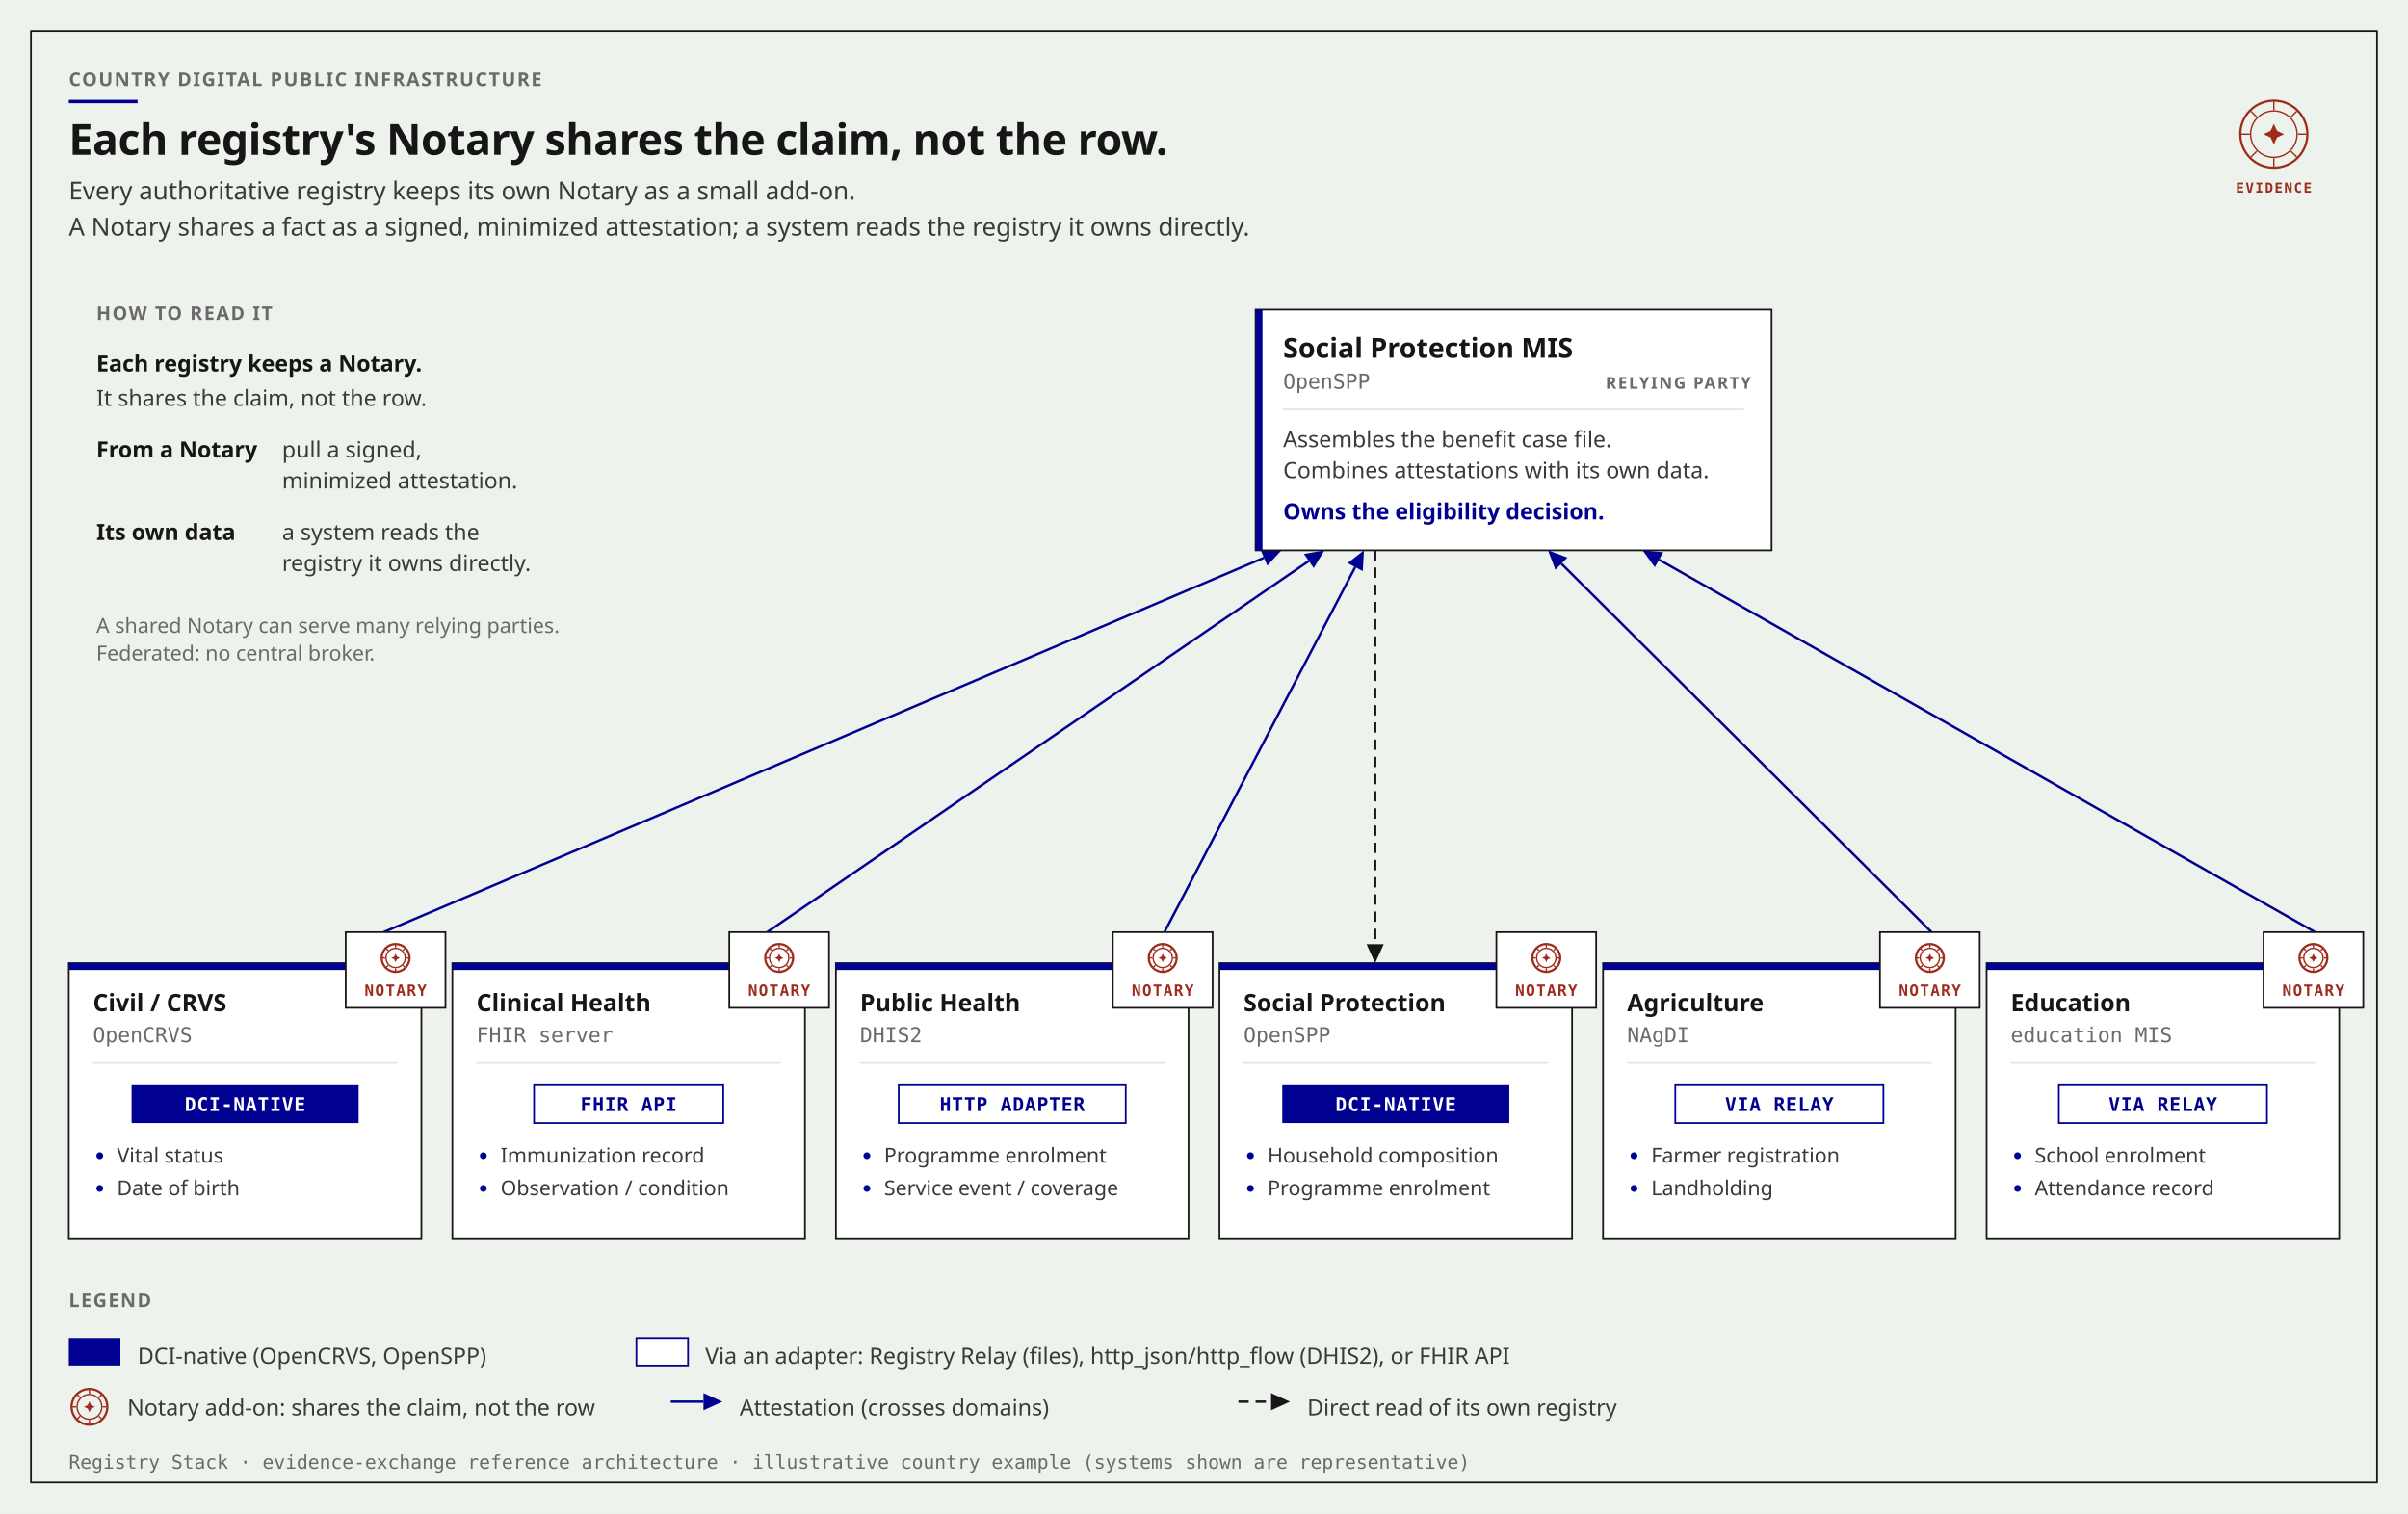
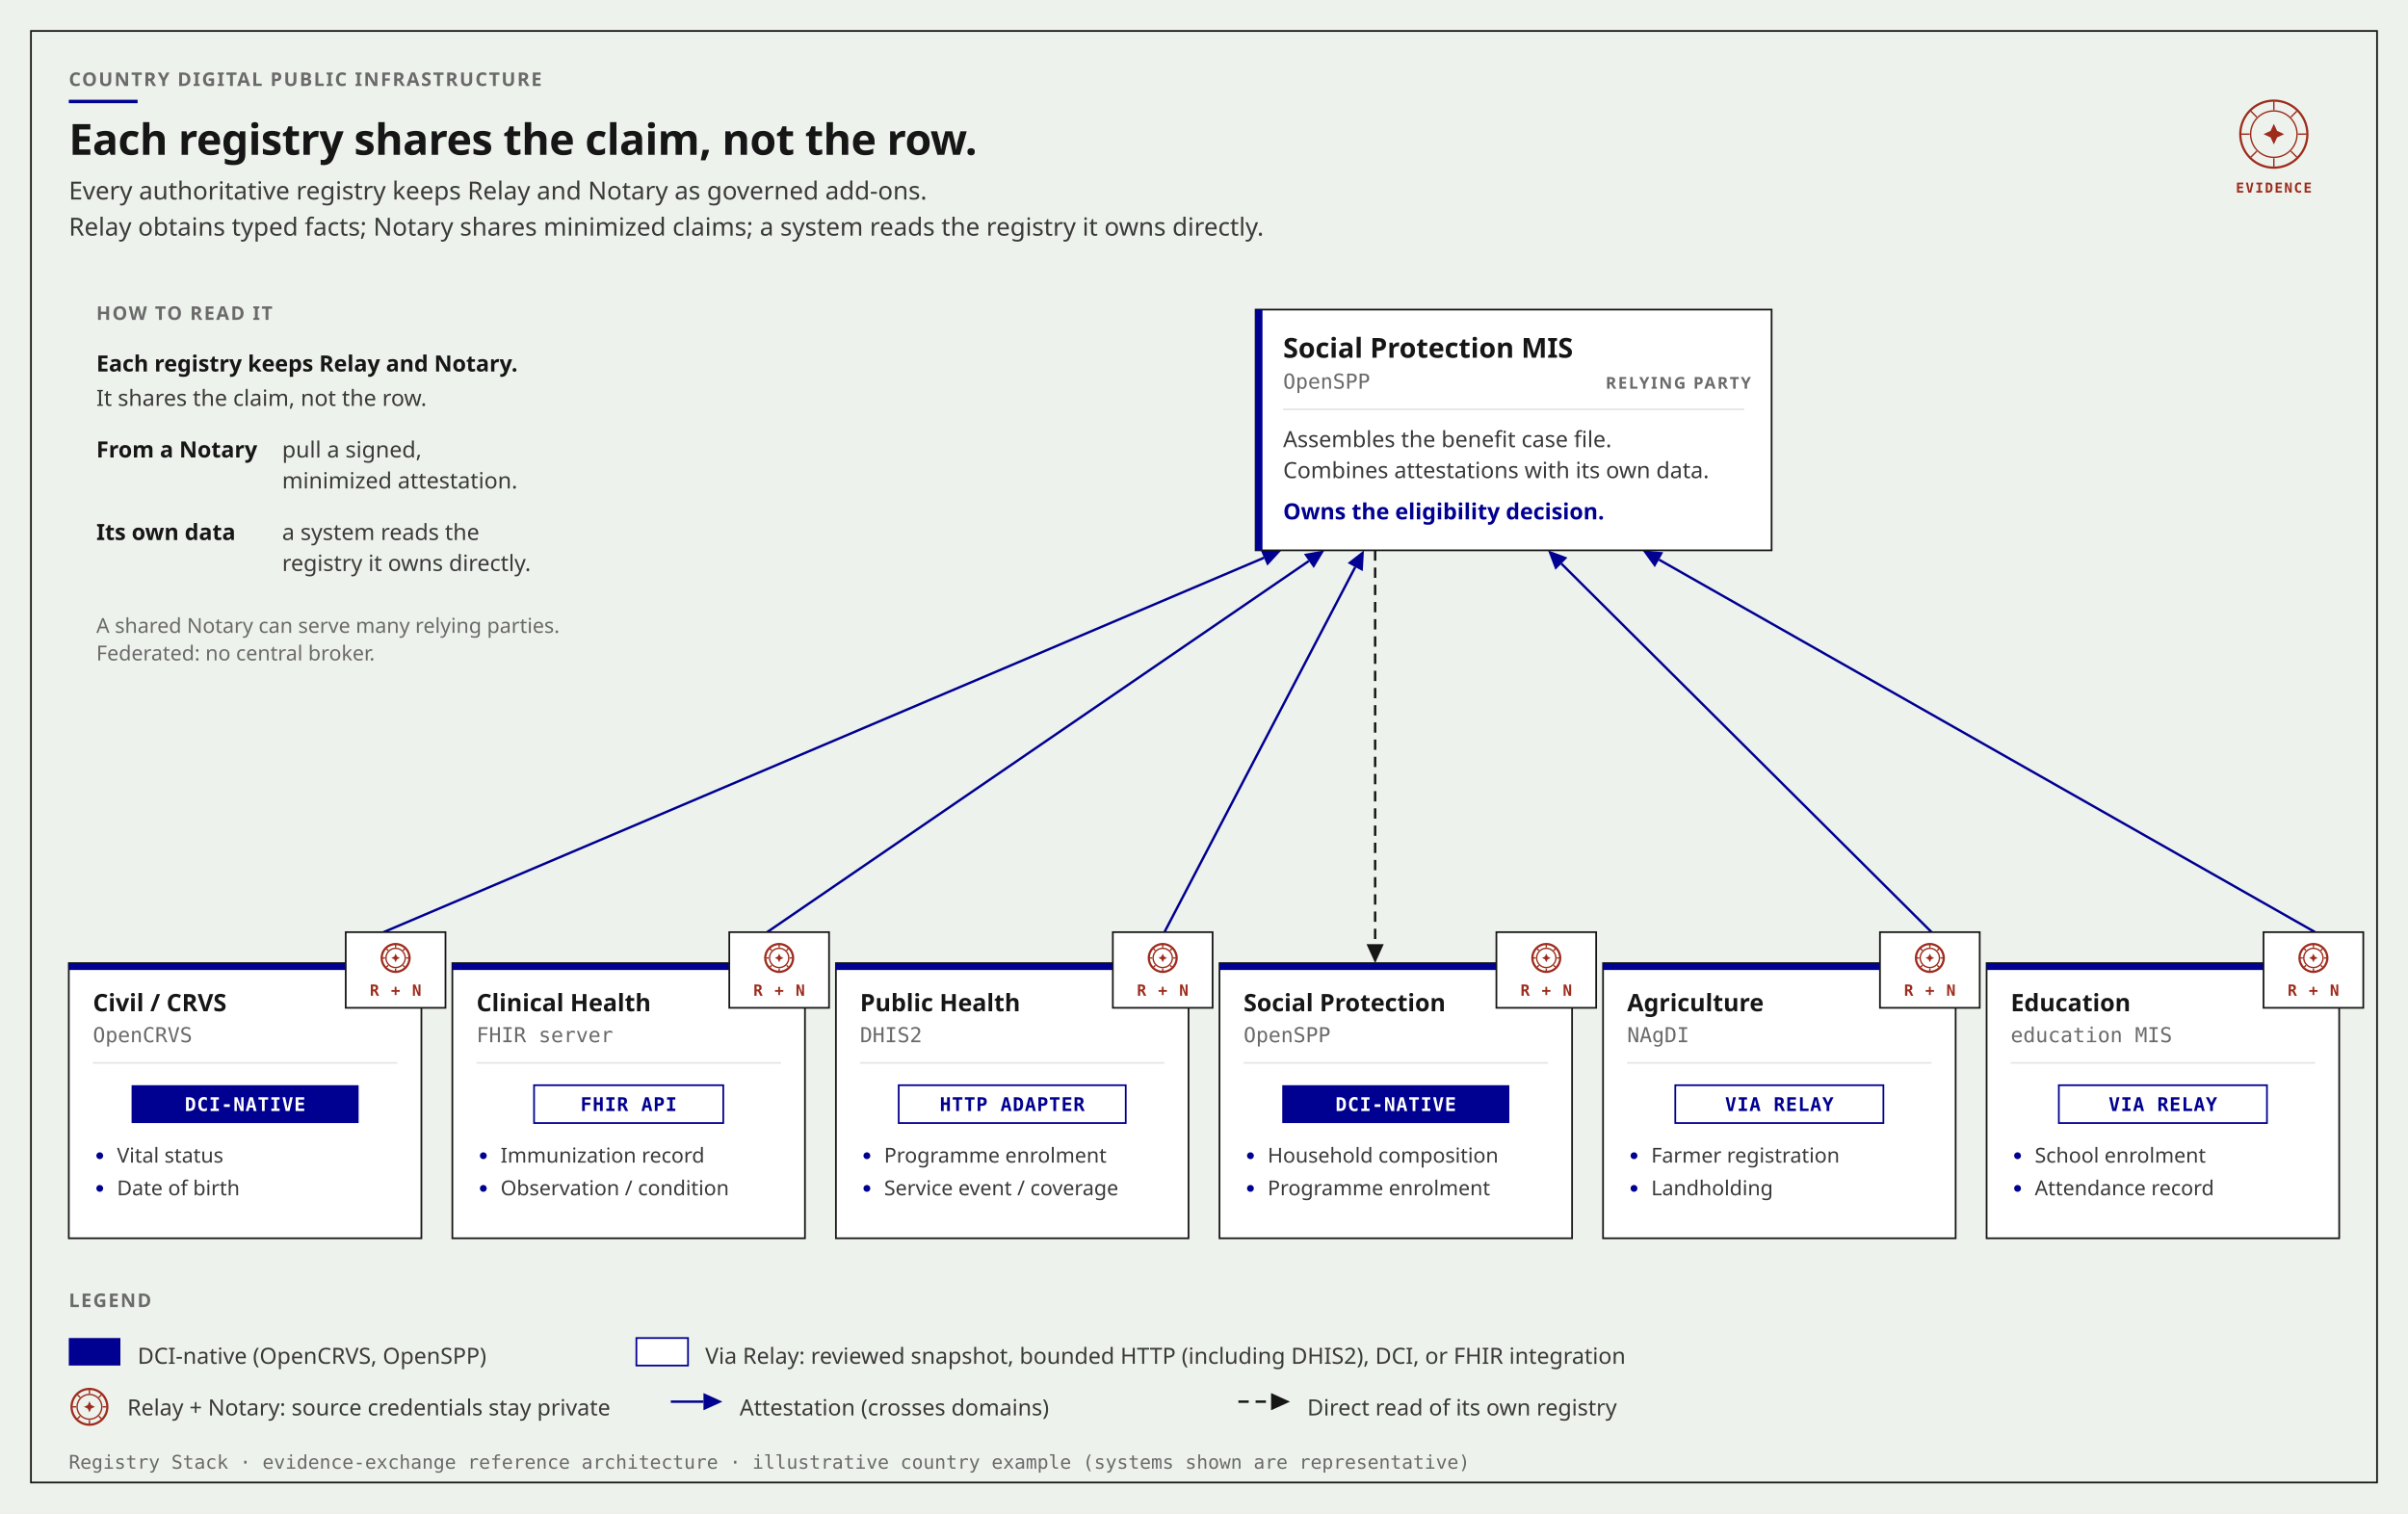
<svg xmlns="http://www.w3.org/2000/svg" viewBox="0 0 1400 880" role="img" aria-labelledby="t d" font-family="'Public Sans', system-ui, -apple-system, sans-serif" text-rendering="geometricPrecision">
  <style>
  .eyebrow { font: 700 11px 'Public Sans', system-ui, sans-serif; fill: #6a6a6a; letter-spacing: 0.08em; }
  .title { font: 700 25px 'Public Sans', system-ui, sans-serif; fill: #161616; letter-spacing: -0.01em; }
  .lead { font: 400 14.5px 'Public Sans', system-ui, sans-serif; fill: #3a3a3a; }
  .cardtitle { font: 700 16px 'Public Sans', system-ui, sans-serif; fill: #161616; }
  .cardtitle.sm { font-size: 14px; }
  .a2 { fill: #000091; }
  .mono { font: 400 12px 'IBM Plex Mono', ui-monospace, monospace; fill: #6a6a6a; }
  .monoblue { font: 600 12px 'IBM Plex Mono', ui-monospace, monospace; fill: #000091; }
  .role { font: 700 9.5px 'Public Sans', system-ui, sans-serif; fill: #6a6a6a; letter-spacing: 0.1em; }
  .b { font: 400 13px 'Public Sans', system-ui, sans-serif; fill: #3a3a3a; }
  .bsm { font: 400 12px 'Public Sans', system-ui, sans-serif; fill: #3a3a3a; }
  .bblue { font: 700 13px 'Public Sans', system-ui, sans-serif; fill: #000091; }
  .bmut { font: 400 12px 'Public Sans', system-ui, sans-serif; fill: #6a6a6a; }
  .minihead { font: 700 13px 'Public Sans', system-ui, sans-serif; fill: #161616; }
  .step { font: 400 12.5px 'Public Sans', system-ui, sans-serif; fill: #3a3a3a; }
  .stepnum { font: 700 11px 'IBM Plex Mono', ui-monospace, monospace; fill: #ffffff; }
  .attest { font: 400 12.5px 'Public Sans', system-ui, sans-serif; fill: #3a3a3a; }
  .tag { font: 700 11px 'IBM Plex Mono', ui-monospace, monospace; letter-spacing: 0.04em; }
  .edgelbl { font: 400 10.5px 'IBM Plex Mono', ui-monospace, monospace; fill: #6a6a6a; }
  .edgelblb { font: 700 10.5px 'IBM Plex Mono', ui-monospace, monospace; fill: #000091; letter-spacing: 0.04em; }
  .boundlbl { font: 700 11px 'IBM Plex Mono', ui-monospace, monospace; fill: #9d2c1d; letter-spacing: 0.12em; }
  .leg { font: 400 13px 'Public Sans', system-ui, sans-serif; fill: #3a3a3a; }
  .sealcap { font: 700 8px 'IBM Plex Mono', ui-monospace, monospace; fill: #9d2c1d; letter-spacing: 0.1em; }
  .badgelbl { font: 700 9px 'IBM Plex Mono', ui-monospace, monospace; fill: #9d2c1d; letter-spacing: 0.08em; }
  .foot { font: 400 11px 'IBM Plex Mono', ui-monospace, monospace; fill: #6a6a6a; }
</style>
  <rect x="0" y="0" width="1400" height="880" fill="#eef2ec" />
  <rect x="18" y="18" width="1364" height="844" fill="none" stroke="#161616" stroke-width="1" />
  <text x="40" y="50" class="eyebrow">COUNTRY DIGITAL PUBLIC INFRASTRUCTURE</text>
  <rect x="40" y="58" width="40" height="2" fill="#000091" />
-   <text x="40" y="90" class="title">Each registry's Notary shares the claim, not the row.</text>
-   <text x="40" y="116" class="lead">Every authoritative registry keeps its own Notary as a small add-on.</text>
-   <text x="40" y="137" class="lead">A Notary shares a fact as a signed, minimized attestation; a system reads the registry it owns directly.</text>
+   <text x="40" y="90" class="title">Each registry shares the claim, not the row.</text>
+   <text x="40" y="116" class="lead">Every authoritative registry keeps Relay and Notary as governed add-ons.</text>
+   <text x="40" y="137" class="lead">Relay obtains typed facts; Notary shares minimized claims; a system reads the registry it owns directly.</text>
  <circle cx="1322" cy="78" r="19.5" fill="none" stroke="#9d2c1d" stroke-width="1.3" />
  <circle cx="1322" cy="78" r="13.5" fill="none" stroke="#9d2c1d" stroke-width="0.8" />
  <line x1="1336.0" y1="78.0" x2="1341.0" y2="78.0" stroke="#9d2c1d" stroke-width="0.8" />
  <line x1="1331.9" y1="87.9" x2="1335.4" y2="91.4" stroke="#9d2c1d" stroke-width="0.8" />
  <line x1="1322.0" y1="92.0" x2="1322.0" y2="97.0" stroke="#9d2c1d" stroke-width="0.8" />
  <line x1="1312.1" y1="87.9" x2="1308.6" y2="91.4" stroke="#9d2c1d" stroke-width="0.8" />
  <line x1="1308.0" y1="78.0" x2="1303.0" y2="78.0" stroke="#9d2c1d" stroke-width="0.8" />
  <line x1="1312.1" y1="68.1" x2="1308.6" y2="64.6" stroke="#9d2c1d" stroke-width="0.8" />
  <line x1="1322.0" y1="64.0" x2="1322.0" y2="59.0" stroke="#9d2c1d" stroke-width="0.8" />
  <line x1="1331.9" y1="68.1" x2="1335.4" y2="64.6" stroke="#9d2c1d" stroke-width="0.8" />
  <path d="M1322.0 72.0 L1323.9 76.1 L1328.0 78.0 L1323.9 79.9 L1322.0 84.0 L1320.1 79.9 L1316.0 78.0 L1320.1 76.1 Z" fill="#9d2c1d" />
  <text x="1322" y="112" class="sealcap" text-anchor="middle">EVIDENCE</text>
  <line x1="223" y1="542" x2="734.877" y2="324.305" stroke="#000091" stroke-width="1.4" />
  <polygon points="745.0,320.0 736.8,328.9 732.9,319.7" fill="#000091" />
  <line x1="446" y1="542" x2="760.926" y2="326.218" stroke="#000091" stroke-width="1.4" />
  <polygon points="770.0,320.0 763.8,330.3 758.1,322.1" fill="#000091" />
  <line x1="677" y1="542" x2="787.906" y2="329.749" stroke="#000091" stroke-width="1.4" />
  <polygon points="793.0,320.0 792.3,332.1 783.5,327.4" fill="#000091" />
  <line x1="1123" y1="542" x2="907.796" y2="327.761" stroke="#000091" stroke-width="1.4" />
  <polygon points="900.0,320.0 911.3,324.2 904.3,331.3" fill="#000091" />
  <line x1="1346" y1="542" x2="964.566" y2="325.431" stroke="#000091" stroke-width="1.4" />
  <polygon points="955.0,320.0 967.0,321.1 962.1,329.8" fill="#000091" />
  <line x1="799.5" y1="320" x2="799.5" y2="549.0" stroke="#161616" stroke-width="1.4" stroke-dasharray="6 4" />
  <polygon points="799.5,560.0 804.5,549.0 794.5,549.0" fill="#161616" />
  <rect x="40" y="560" width="205" height="160" fill="#ffffff" stroke="#161616" stroke-width="1" />
  <rect x="40" y="560" width="205" height="4" fill="#000091" />
  <text x="54" y="588" class="cardtitle sm">Civil / CRVS</text>
  <text x="54" y="606" class="mono">OpenCRVS</text>
  <line x1="54" y1="618" x2="231" y2="618" stroke="#e5e5e5" stroke-width="1" />
  <rect x="76.5" y="631.0" width="132" height="22" fill="#000091" />
  <text x="142.5" y="646" class="tag" fill="#ffffff" text-anchor="middle">DCI-NATIVE</text>
  <circle cx="58" cy="672" r="2" fill="#000091" />
  <text x="68" y="676" class="bsm">Vital status</text>
  <circle cx="58" cy="691" r="2" fill="#000091" />
  <text x="68" y="695" class="bsm">Date of birth</text>
  <rect x="201" y="542" width="58" height="44" fill="#ffffff" stroke="#161616" stroke-width="1" />
  <circle cx="230.0" cy="557" r="8.1" fill="none" stroke="#9d2c1d" stroke-width="1.3" />
  <circle cx="230.0" cy="557" r="5.6" fill="none" stroke="#9d2c1d" stroke-width="0.8" />
  <line x1="236.1" y1="557.0" x2="237.6" y2="557.0" stroke="#9d2c1d" stroke-width="0.8" />
  <line x1="234.3" y1="561.3" x2="235.3" y2="562.3" stroke="#9d2c1d" stroke-width="0.8" />
  <line x1="230.0" y1="563.1" x2="230.0" y2="564.6" stroke="#9d2c1d" stroke-width="0.8" />
  <line x1="225.7" y1="561.3" x2="224.7" y2="562.3" stroke="#9d2c1d" stroke-width="0.8" />
  <line x1="223.9" y1="557.0" x2="222.4" y2="557.0" stroke="#9d2c1d" stroke-width="0.8" />
  <line x1="225.7" y1="552.7" x2="224.7" y2="551.7" stroke="#9d2c1d" stroke-width="0.8" />
  <line x1="230.0" y1="550.9" x2="230.0" y2="549.4" stroke="#9d2c1d" stroke-width="0.8" />
  <line x1="234.3" y1="552.7" x2="235.3" y2="551.7" stroke="#9d2c1d" stroke-width="0.8" />
  <path d="M230.0 554.5 L230.8 556.2 L232.5 557.0 L230.8 557.8 L230.0 559.5 L229.2 557.8 L227.5 557.0 L229.2 556.2 Z" fill="#9d2c1d" />
-   <text x="230" y="579" class="badgelbl" text-anchor="middle">NOTARY</text>
+   <text x="230" y="579" class="badgelbl" text-anchor="middle">R + N</text>
  <rect x="263" y="560" width="205" height="160" fill="#ffffff" stroke="#161616" stroke-width="1" />
  <rect x="263" y="560" width="205" height="4" fill="#000091" />
  <text x="277" y="588" class="cardtitle sm">Clinical Health</text>
  <text x="277" y="606" class="mono">FHIR server</text>
  <line x1="277" y1="618" x2="454" y2="618" stroke="#e5e5e5" stroke-width="1" />
  <rect x="310.5" y="631.0" width="110" height="22" fill="#ffffff" stroke="#000091" stroke-width="1" />
  <text x="365.5" y="646" class="tag" fill="#000091" text-anchor="middle">FHIR API</text>
  <circle cx="281" cy="672" r="2" fill="#000091" />
  <text x="291" y="676" class="bsm">Immunization record</text>
  <circle cx="281" cy="691" r="2" fill="#000091" />
  <text x="291" y="695" class="bsm">Observation / condition</text>
  <rect x="424" y="542" width="58" height="44" fill="#ffffff" stroke="#161616" stroke-width="1" />
  <circle cx="453.0" cy="557" r="8.1" fill="none" stroke="#9d2c1d" stroke-width="1.3" />
  <circle cx="453.0" cy="557" r="5.6" fill="none" stroke="#9d2c1d" stroke-width="0.8" />
  <line x1="459.1" y1="557.0" x2="460.6" y2="557.0" stroke="#9d2c1d" stroke-width="0.8" />
  <line x1="457.3" y1="561.3" x2="458.3" y2="562.3" stroke="#9d2c1d" stroke-width="0.8" />
  <line x1="453.0" y1="563.1" x2="453.0" y2="564.6" stroke="#9d2c1d" stroke-width="0.8" />
  <line x1="448.7" y1="561.3" x2="447.7" y2="562.3" stroke="#9d2c1d" stroke-width="0.8" />
  <line x1="446.9" y1="557.0" x2="445.4" y2="557.0" stroke="#9d2c1d" stroke-width="0.8" />
  <line x1="448.7" y1="552.7" x2="447.7" y2="551.7" stroke="#9d2c1d" stroke-width="0.8" />
  <line x1="453.0" y1="550.9" x2="453.0" y2="549.4" stroke="#9d2c1d" stroke-width="0.8" />
  <line x1="457.3" y1="552.7" x2="458.3" y2="551.7" stroke="#9d2c1d" stroke-width="0.8" />
  <path d="M453.0 554.5 L453.8 556.2 L455.5 557.0 L453.8 557.8 L453.0 559.5 L452.2 557.8 L450.5 557.0 L452.2 556.2 Z" fill="#9d2c1d" />
-   <text x="453" y="579" class="badgelbl" text-anchor="middle">NOTARY</text>
+   <text x="453" y="579" class="badgelbl" text-anchor="middle">R + N</text>
  <rect x="486" y="560" width="205" height="160" fill="#ffffff" stroke="#161616" stroke-width="1" />
  <rect x="486" y="560" width="205" height="4" fill="#000091" />
  <text x="500" y="588" class="cardtitle sm">Public Health</text>
  <text x="500" y="606" class="mono">DHIS2</text>
  <line x1="500" y1="618" x2="677" y2="618" stroke="#e5e5e5" stroke-width="1" />
  <rect x="522.5" y="631.0" width="132" height="22" fill="#ffffff" stroke="#000091" stroke-width="1" />
  <text x="588.5" y="646" class="tag" fill="#000091" text-anchor="middle">HTTP ADAPTER</text>
  <circle cx="504" cy="672" r="2" fill="#000091" />
  <text x="514" y="676" class="bsm">Programme enrolment</text>
  <circle cx="504" cy="691" r="2" fill="#000091" />
  <text x="514" y="695" class="bsm">Service event / coverage</text>
  <rect x="647" y="542" width="58" height="44" fill="#ffffff" stroke="#161616" stroke-width="1" />
  <circle cx="676.0" cy="557" r="8.1" fill="none" stroke="#9d2c1d" stroke-width="1.3" />
  <circle cx="676.0" cy="557" r="5.6" fill="none" stroke="#9d2c1d" stroke-width="0.8" />
  <line x1="682.1" y1="557.0" x2="683.6" y2="557.0" stroke="#9d2c1d" stroke-width="0.8" />
  <line x1="680.3" y1="561.3" x2="681.3" y2="562.3" stroke="#9d2c1d" stroke-width="0.8" />
  <line x1="676.0" y1="563.1" x2="676.0" y2="564.6" stroke="#9d2c1d" stroke-width="0.8" />
  <line x1="671.7" y1="561.3" x2="670.7" y2="562.3" stroke="#9d2c1d" stroke-width="0.8" />
  <line x1="669.9" y1="557.0" x2="668.4" y2="557.0" stroke="#9d2c1d" stroke-width="0.8" />
  <line x1="671.7" y1="552.7" x2="670.7" y2="551.7" stroke="#9d2c1d" stroke-width="0.8" />
  <line x1="676.0" y1="550.9" x2="676.0" y2="549.4" stroke="#9d2c1d" stroke-width="0.8" />
  <line x1="680.3" y1="552.7" x2="681.3" y2="551.7" stroke="#9d2c1d" stroke-width="0.8" />
  <path d="M676.0 554.5 L676.8 556.2 L678.5 557.0 L676.8 557.8 L676.0 559.5 L675.2 557.8 L673.5 557.0 L675.2 556.2 Z" fill="#9d2c1d" />
-   <text x="676" y="579" class="badgelbl" text-anchor="middle">NOTARY</text>
+   <text x="676" y="579" class="badgelbl" text-anchor="middle">R + N</text>
  <rect x="709" y="560" width="205" height="160" fill="#ffffff" stroke="#161616" stroke-width="1" />
  <rect x="709" y="560" width="205" height="4" fill="#000091" />
  <text x="723" y="588" class="cardtitle sm">Social Protection</text>
  <text x="723" y="606" class="mono">OpenSPP</text>
  <line x1="723" y1="618" x2="900" y2="618" stroke="#e5e5e5" stroke-width="1" />
  <rect x="745.5" y="631.0" width="132" height="22" fill="#000091" />
  <text x="811.5" y="646" class="tag" fill="#ffffff" text-anchor="middle">DCI-NATIVE</text>
  <circle cx="727" cy="672" r="2" fill="#000091" />
  <text x="737" y="676" class="bsm">Household composition</text>
  <circle cx="727" cy="691" r="2" fill="#000091" />
  <text x="737" y="695" class="bsm">Programme enrolment</text>
  <rect x="870" y="542" width="58" height="44" fill="#ffffff" stroke="#161616" stroke-width="1" />
  <circle cx="899.0" cy="557" r="8.1" fill="none" stroke="#9d2c1d" stroke-width="1.3" />
  <circle cx="899.0" cy="557" r="5.6" fill="none" stroke="#9d2c1d" stroke-width="0.8" />
  <line x1="905.1" y1="557.0" x2="906.6" y2="557.0" stroke="#9d2c1d" stroke-width="0.8" />
  <line x1="903.3" y1="561.3" x2="904.3" y2="562.3" stroke="#9d2c1d" stroke-width="0.8" />
  <line x1="899.0" y1="563.1" x2="899.0" y2="564.6" stroke="#9d2c1d" stroke-width="0.8" />
  <line x1="894.7" y1="561.3" x2="893.7" y2="562.3" stroke="#9d2c1d" stroke-width="0.8" />
  <line x1="892.9" y1="557.0" x2="891.4" y2="557.0" stroke="#9d2c1d" stroke-width="0.8" />
  <line x1="894.7" y1="552.7" x2="893.7" y2="551.7" stroke="#9d2c1d" stroke-width="0.8" />
  <line x1="899.0" y1="550.9" x2="899.0" y2="549.4" stroke="#9d2c1d" stroke-width="0.8" />
  <line x1="903.3" y1="552.7" x2="904.3" y2="551.7" stroke="#9d2c1d" stroke-width="0.8" />
  <path d="M899.0 554.5 L899.8 556.2 L901.5 557.0 L899.8 557.8 L899.0 559.5 L898.2 557.8 L896.5 557.0 L898.2 556.2 Z" fill="#9d2c1d" />
-   <text x="899" y="579" class="badgelbl" text-anchor="middle">NOTARY</text>
+   <text x="899" y="579" class="badgelbl" text-anchor="middle">R + N</text>
  <rect x="932" y="560" width="205" height="160" fill="#ffffff" stroke="#161616" stroke-width="1" />
  <rect x="932" y="560" width="205" height="4" fill="#000091" />
  <text x="946" y="588" class="cardtitle sm">Agriculture</text>
  <text x="946" y="606" class="mono">NAgDI</text>
  <line x1="946" y1="618" x2="1123" y2="618" stroke="#e5e5e5" stroke-width="1" />
  <rect x="974.0" y="631.0" width="121" height="22" fill="#ffffff" stroke="#000091" stroke-width="1" />
  <text x="1034.5" y="646" class="tag" fill="#000091" text-anchor="middle">VIA RELAY</text>
  <circle cx="950" cy="672" r="2" fill="#000091" />
  <text x="960" y="676" class="bsm">Farmer registration</text>
  <circle cx="950" cy="691" r="2" fill="#000091" />
  <text x="960" y="695" class="bsm">Landholding</text>
  <rect x="1093" y="542" width="58" height="44" fill="#ffffff" stroke="#161616" stroke-width="1" />
  <circle cx="1122.0" cy="557" r="8.1" fill="none" stroke="#9d2c1d" stroke-width="1.3" />
  <circle cx="1122.0" cy="557" r="5.6" fill="none" stroke="#9d2c1d" stroke-width="0.8" />
  <line x1="1128.1" y1="557.0" x2="1129.6" y2="557.0" stroke="#9d2c1d" stroke-width="0.8" />
  <line x1="1126.3" y1="561.3" x2="1127.3" y2="562.3" stroke="#9d2c1d" stroke-width="0.8" />
  <line x1="1122.0" y1="563.1" x2="1122.0" y2="564.6" stroke="#9d2c1d" stroke-width="0.8" />
  <line x1="1117.7" y1="561.3" x2="1116.7" y2="562.3" stroke="#9d2c1d" stroke-width="0.8" />
  <line x1="1115.9" y1="557.0" x2="1114.4" y2="557.0" stroke="#9d2c1d" stroke-width="0.8" />
  <line x1="1117.7" y1="552.7" x2="1116.7" y2="551.7" stroke="#9d2c1d" stroke-width="0.8" />
  <line x1="1122.0" y1="550.9" x2="1122.0" y2="549.4" stroke="#9d2c1d" stroke-width="0.8" />
  <line x1="1126.3" y1="552.7" x2="1127.3" y2="551.7" stroke="#9d2c1d" stroke-width="0.8" />
  <path d="M1122.0 554.5 L1122.8 556.2 L1124.5 557.0 L1122.8 557.8 L1122.0 559.5 L1121.2 557.8 L1119.5 557.0 L1121.2 556.2 Z" fill="#9d2c1d" />
-   <text x="1122" y="579" class="badgelbl" text-anchor="middle">NOTARY</text>
+   <text x="1122" y="579" class="badgelbl" text-anchor="middle">R + N</text>
  <rect x="1155" y="560" width="205" height="160" fill="#ffffff" stroke="#161616" stroke-width="1" />
  <rect x="1155" y="560" width="205" height="4" fill="#000091" />
  <text x="1169" y="588" class="cardtitle sm">Education</text>
  <text x="1169" y="606" class="mono">education MIS</text>
  <line x1="1169" y1="618" x2="1346" y2="618" stroke="#e5e5e5" stroke-width="1" />
  <rect x="1197.0" y="631.0" width="121" height="22" fill="#ffffff" stroke="#000091" stroke-width="1" />
  <text x="1257.5" y="646" class="tag" fill="#000091" text-anchor="middle">VIA RELAY</text>
  <circle cx="1173" cy="672" r="2" fill="#000091" />
  <text x="1183" y="676" class="bsm">School enrolment</text>
  <circle cx="1173" cy="691" r="2" fill="#000091" />
  <text x="1183" y="695" class="bsm">Attendance record</text>
  <rect x="1316" y="542" width="58" height="44" fill="#ffffff" stroke="#161616" stroke-width="1" />
  <circle cx="1345.0" cy="557" r="8.1" fill="none" stroke="#9d2c1d" stroke-width="1.3" />
  <circle cx="1345.0" cy="557" r="5.6" fill="none" stroke="#9d2c1d" stroke-width="0.8" />
  <line x1="1351.1" y1="557.0" x2="1352.6" y2="557.0" stroke="#9d2c1d" stroke-width="0.8" />
  <line x1="1349.3" y1="561.3" x2="1350.3" y2="562.3" stroke="#9d2c1d" stroke-width="0.8" />
  <line x1="1345.0" y1="563.1" x2="1345.0" y2="564.6" stroke="#9d2c1d" stroke-width="0.8" />
  <line x1="1340.7" y1="561.3" x2="1339.7" y2="562.3" stroke="#9d2c1d" stroke-width="0.8" />
  <line x1="1338.9" y1="557.0" x2="1337.4" y2="557.0" stroke="#9d2c1d" stroke-width="0.8" />
  <line x1="1340.7" y1="552.7" x2="1339.7" y2="551.7" stroke="#9d2c1d" stroke-width="0.8" />
  <line x1="1345.0" y1="550.9" x2="1345.0" y2="549.4" stroke="#9d2c1d" stroke-width="0.8" />
  <line x1="1349.3" y1="552.7" x2="1350.3" y2="551.7" stroke="#9d2c1d" stroke-width="0.8" />
  <path d="M1345.0 554.5 L1345.8 556.2 L1347.5 557.0 L1345.8 557.8 L1345.0 559.5 L1344.2 557.8 L1342.5 557.0 L1344.2 556.2 Z" fill="#9d2c1d" />
-   <text x="1345" y="579" class="badgelbl" text-anchor="middle">NOTARY</text>
+   <text x="1345" y="579" class="badgelbl" text-anchor="middle">R + N</text>
  <rect x="730" y="180" width="300" height="140" fill="#ffffff" stroke="#161616" stroke-width="1" />
  <rect x="730" y="180" width="4" height="140" fill="#000091" />
  <text x="746" y="208" class="cardtitle">Social Protection MIS</text>
  <text x="746" y="226" class="mono">OpenSPP</text>
  <text x="1018" y="226" class="role" text-anchor="end">RELYING PARTY</text>
  <line x1="746" y1="238" x2="1014" y2="238" stroke="#e5e5e5" stroke-width="1" />
  <text x="746" y="260" class="b">Assembles the benefit case file.</text>
  <text x="746" y="278" class="b">Combines attestations with its own data.</text>
  <text x="746" y="302" class="bblue">Owns the eligibility decision.</text>
  <text x="56" y="186" class="eyebrow">HOW TO READ IT</text>
-   <text x="56" y="216" class="minihead">Each registry keeps a Notary.</text>
+   <text x="56" y="216" class="minihead">Each registry keeps Relay and Notary.</text>
  <text x="56" y="236" class="b">It shares the claim, not the row.</text>
  <text x="56" y="266" class="minihead">From a Notary</text>
  <text x="164" y="266" class="b">pull a signed,</text>
  <text x="164" y="284" class="b">minimized attestation.</text>
  <text x="56" y="314" class="minihead">Its own data</text>
  <text x="164" y="314" class="b">a system reads the</text>
  <text x="164" y="332" class="b">registry it owns directly.</text>
  <text x="56" y="368" class="bmut">A shared Notary can serve many relying parties.</text>
  <text x="56" y="384" class="bmut">Federated: no central broker.</text>
  <text x="40" y="760" class="eyebrow">LEGEND</text>
  <rect x="40" y="778" width="30" height="16" fill="#000091" />
  <text x="80" y="793" class="leg">DCI-native (OpenCRVS, OpenSPP)</text>
  <rect x="370" y="778" width="30" height="16" fill="#ffffff" stroke="#000091" stroke-width="1" />
-   <text x="410" y="793" class="leg">Via an adapter: Registry Relay (files), http_json/http_flow (DHIS2), or FHIR API</text>
+   <text x="410" y="793" class="leg">Via Relay: reviewed snapshot, bounded HTTP (including DHIS2), DCI, or FHIR integration</text>
  <circle cx="52" cy="818" r="10.4" fill="none" stroke="#9d2c1d" stroke-width="1.3" />
  <circle cx="52" cy="818" r="7.2" fill="none" stroke="#9d2c1d" stroke-width="0.8" />
  <line x1="59.7" y1="818.0" x2="61.9" y2="818.0" stroke="#9d2c1d" stroke-width="0.8" />
  <line x1="57.4" y1="823.4" x2="59.0" y2="825.0" stroke="#9d2c1d" stroke-width="0.8" />
  <line x1="52.0" y1="825.7" x2="52.0" y2="827.9" stroke="#9d2c1d" stroke-width="0.8" />
  <line x1="46.6" y1="823.4" x2="45.0" y2="825.0" stroke="#9d2c1d" stroke-width="0.8" />
  <line x1="44.3" y1="818.0" x2="42.1" y2="818.0" stroke="#9d2c1d" stroke-width="0.8" />
  <line x1="46.6" y1="812.6" x2="45.0" y2="811.0" stroke="#9d2c1d" stroke-width="0.8" />
  <line x1="52.0" y1="810.3" x2="52.0" y2="808.1" stroke="#9d2c1d" stroke-width="0.8" />
  <line x1="57.4" y1="812.6" x2="59.0" y2="811.0" stroke="#9d2c1d" stroke-width="0.8" />
  <path d="M52.0 814.8 L53.0 817.0 L55.2 818.0 L53.0 819.0 L52.0 821.2 L51.0 819.0 L48.8 818.0 L51.0 817.0 Z" fill="#9d2c1d" />
-   <text x="74" y="823" class="leg">Notary add-on: shares the claim, not the row</text>
+   <text x="74" y="823" class="leg">Relay + Notary: source credentials stay private</text>
  <line x1="390" y1="815" x2="409.0" y2="815.0" stroke="#000091" stroke-width="1.4" />
  <polygon points="420.0,815.0 409.0,810.0 409.0,820.0" fill="#000091" />
  <text x="430" y="823" class="leg">Attestation (crosses domains)</text>
  <line x1="720" y1="815" x2="739.0" y2="815.0" stroke="#161616" stroke-width="1.4" stroke-dasharray="6 4" />
  <polygon points="750.0,815.0 739.0,810.0 739.0,820.0" fill="#161616" />
  <text x="760" y="823" class="leg">Direct read of its own registry</text>
  <text x="40" y="854" class="foot">Registry Stack · evidence-exchange reference architecture · illustrative country example (systems shown are representative)</text>
</svg>
